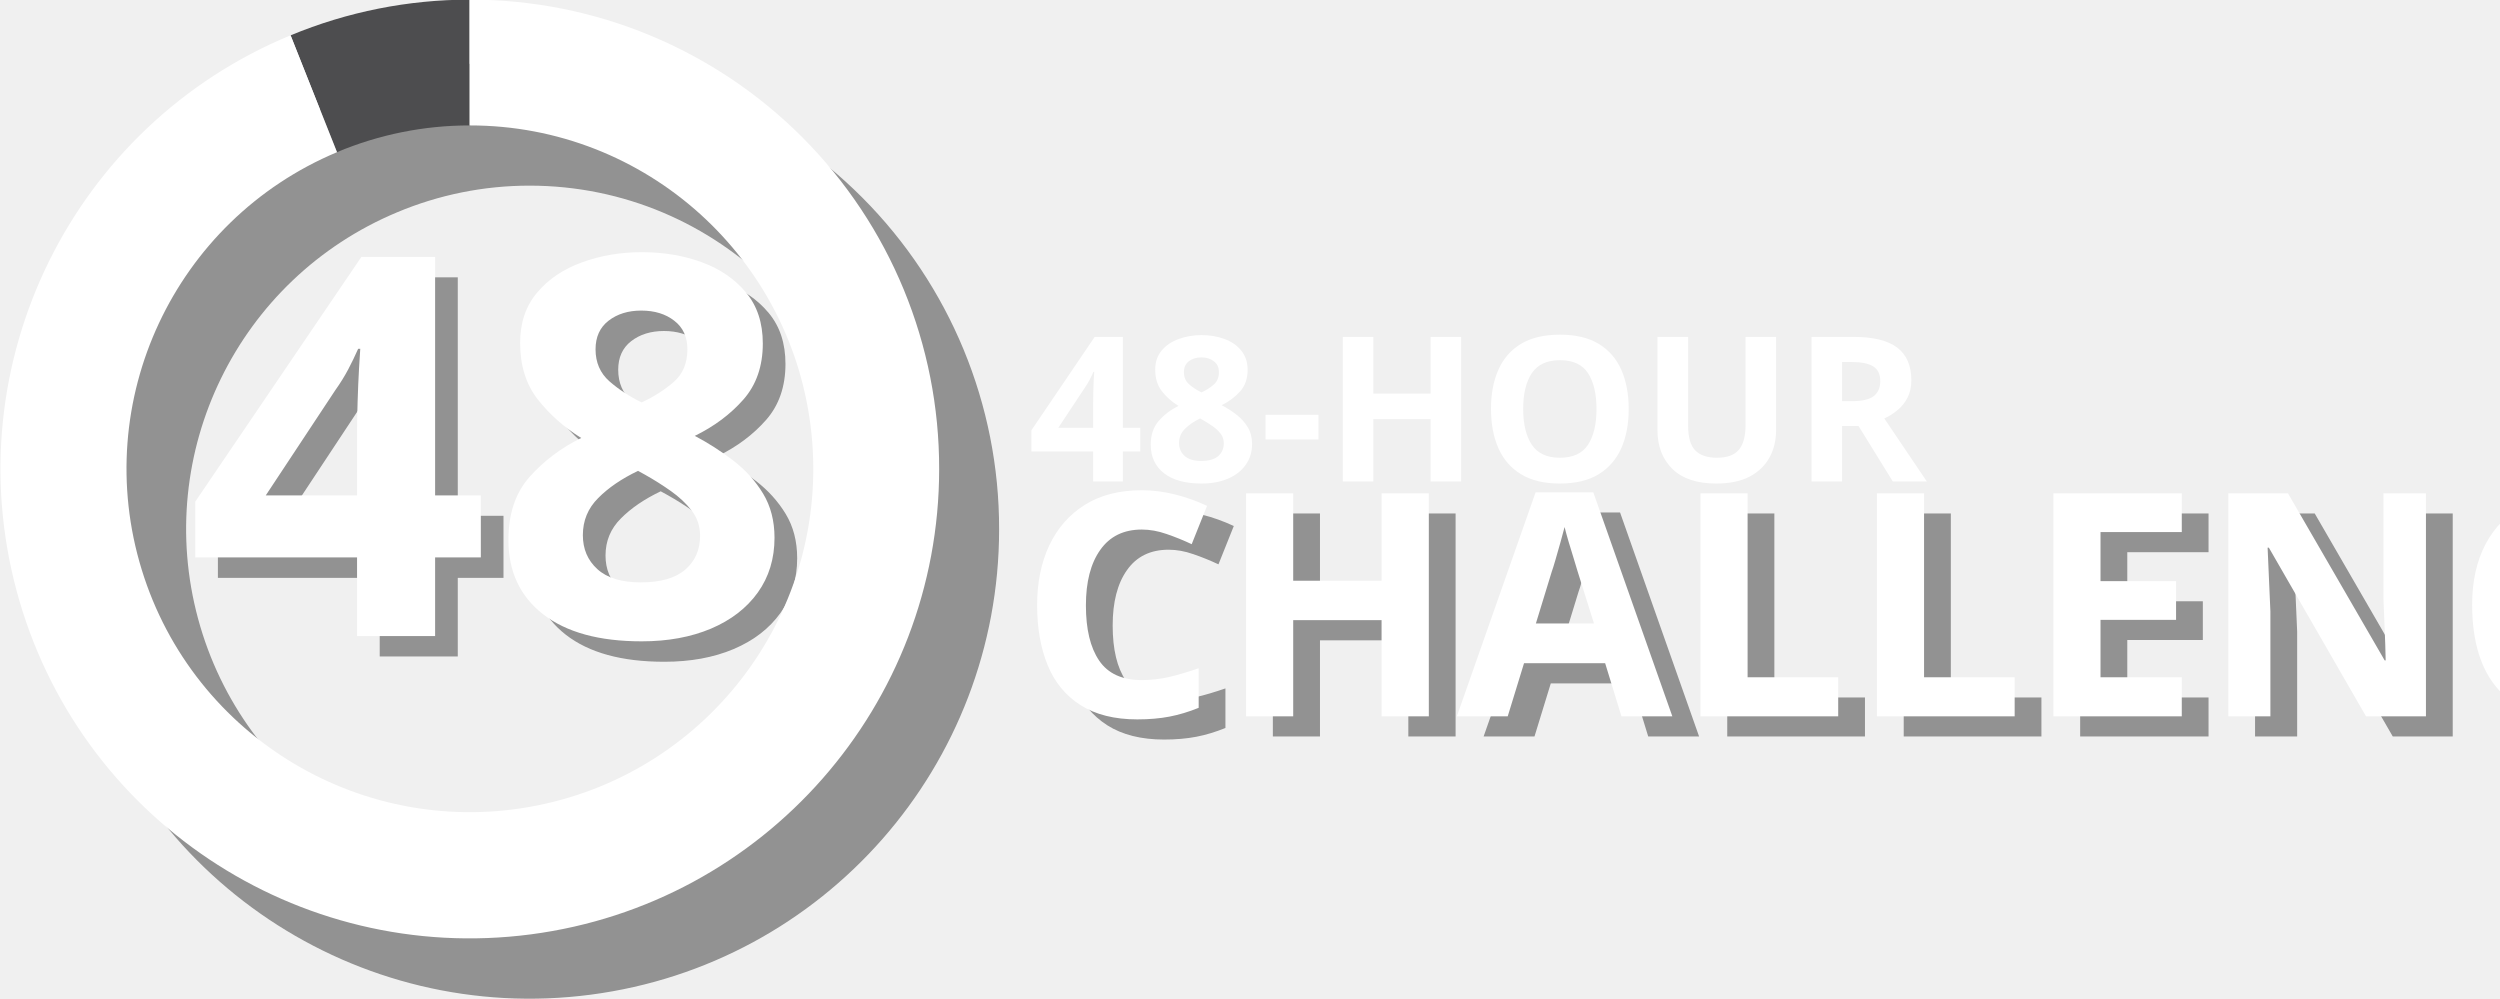
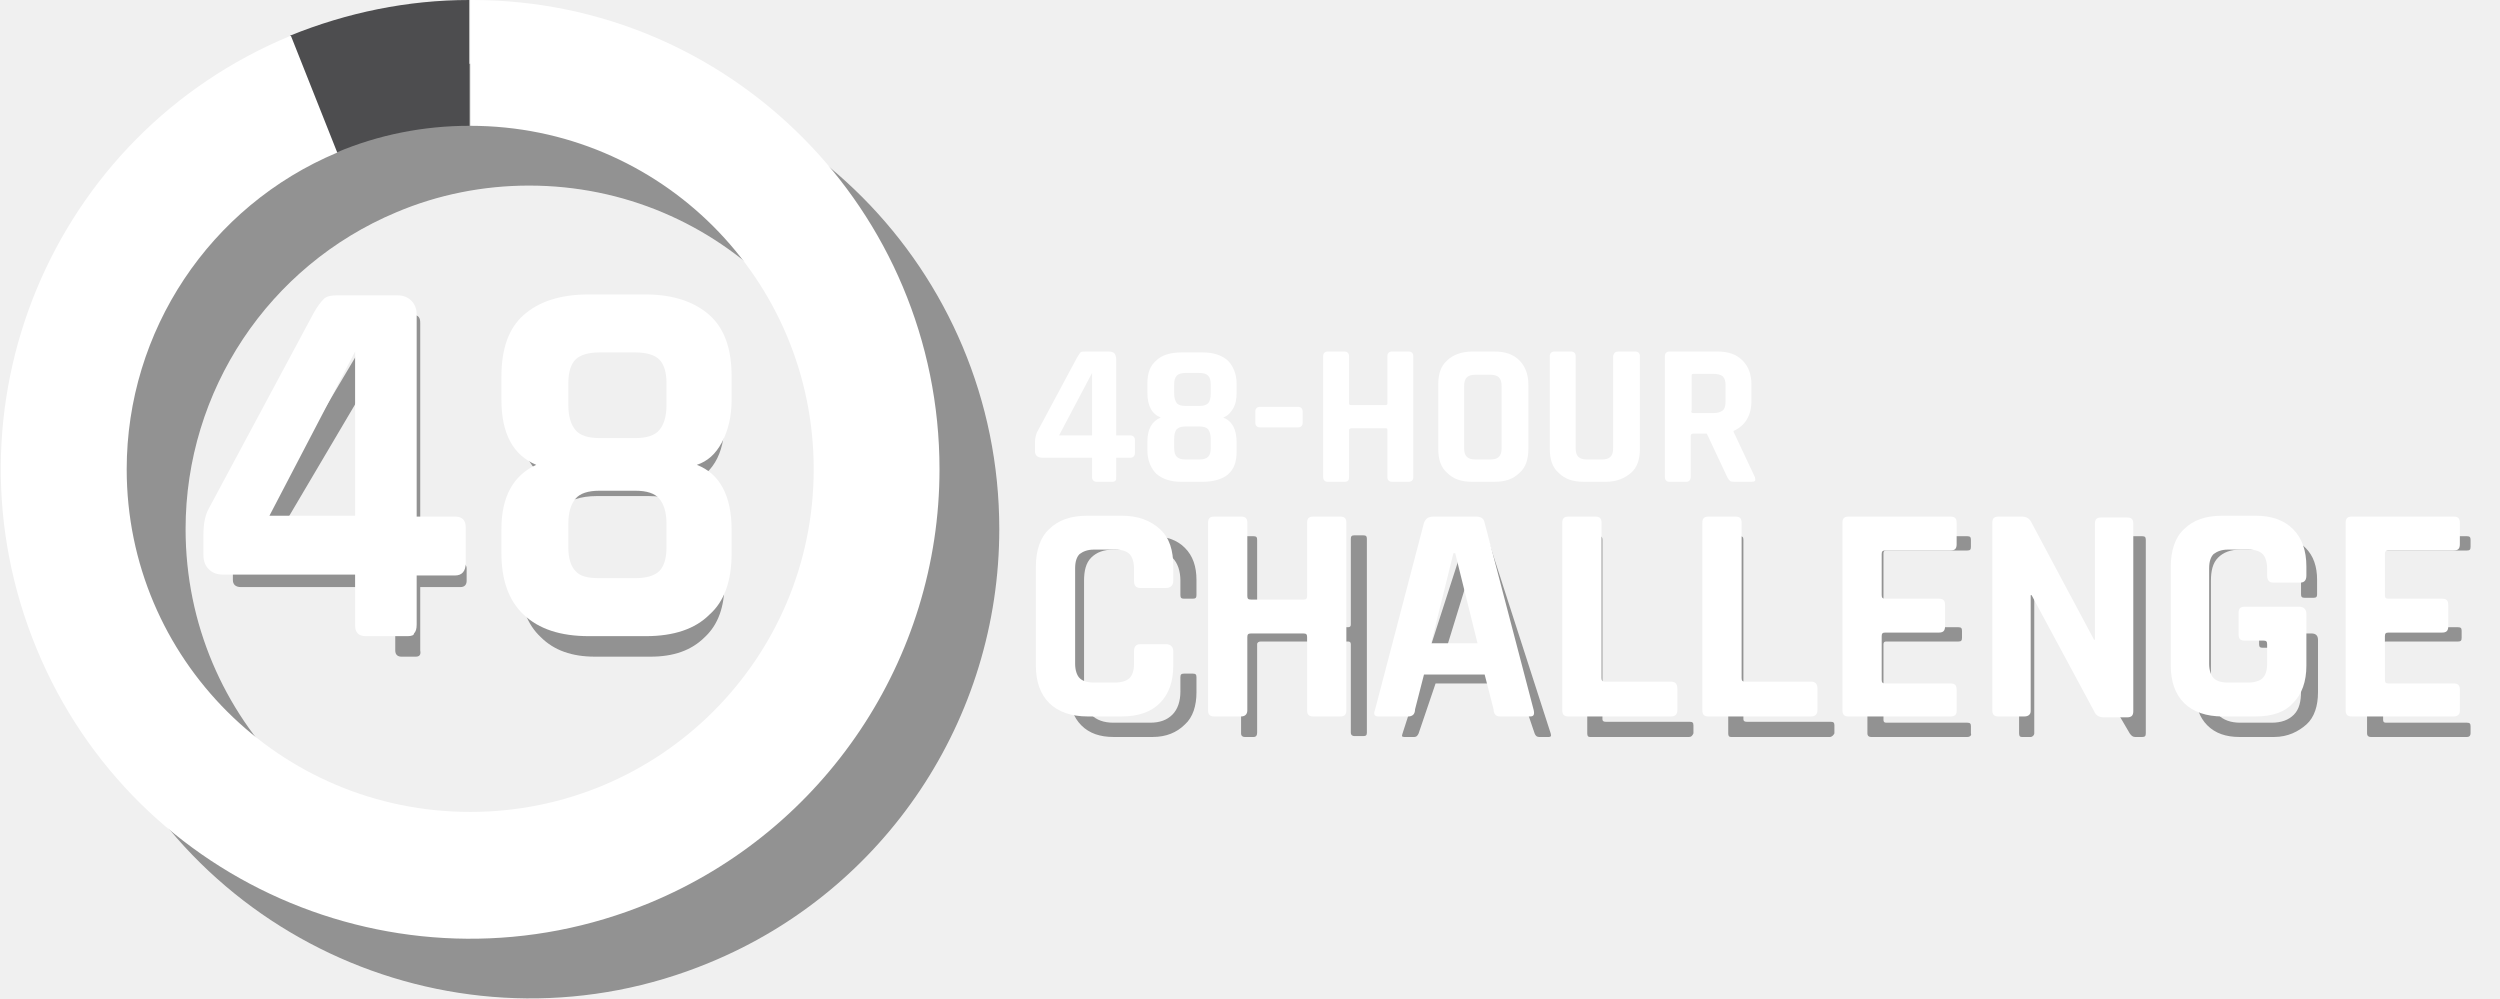
- <svg xmlns="http://www.w3.org/2000/svg" id="Layer_1" data-name="Layer 1" viewBox="0 0 280.25 111.91">
-   <defs>
-     <style>.cls-1,.cls-2,.cls-3{opacity:0.5;fill:#333;}.cls-1,.cls-7{font-size:35.01px;}.cls-1,.cls-2,.cls-6,.cls-7,.cls-8{font-family:Rajdhani-Bold, Rajdhani;font-weight:700;}.cls-2,.cls-6{font-size:59.52px;}.cls-3{isolation:isolate;}.cls-4{fill:#4d4d4f;}.cls-5,.cls-6,.cls-7,.cls-8{fill:#fff;}.cls-8{font-size:22.68px;}</style>
-   </defs>
-   <text class="cls-1" transform="translate(117.23 82.56)">CHALLENGE</text>
-   <text class="cls-2" transform="translate(23.41 73.59)">48</text>
-   <path class="cls-3" d="M108.7,81.36A38.49,38.49,0,1,1,55.34,45.85h0a38.32,38.32,0,0,1,14.86-3h0A38.5,38.5,0,0,1,108.7,81.36m14.15,0a52.52,52.52,0,0,0-52.51-52.6H70.2a52.38,52.38,0,0,0-20.06,4v0a52.61,52.61,0,1,0,72.71,48.64" transform="translate(-10.85 -22.04)" />
-   <path class="cls-4" d="M63.49,22h0a52.35,52.35,0,0,0-20.06,4l5.19,13.1h0a38.36,38.36,0,0,1,14.87-3Z" transform="translate(-10.85 -22.04)" />
-   <path class="cls-5" d="M116.13,74.64A52.53,52.53,0,0,0,63.62,22h-.13v14.1a38.49,38.49,0,1,1-14.86,3L43.42,26a52.61,52.61,0,1,0,72.71,48.64" transform="translate(-10.85 -22.04)" />
-   <text class="cls-6" transform="translate(20.87 71.3)">48</text>
-   <text class="cls-7" transform="translate(114.23 80.3)">CHALLENGE</text>
-   <text class="cls-8" transform="translate(115.23 53.97)">48-HOUR</text>
+ <svg xmlns="http://www.w3.org/2000/svg" version="1.1" id="Layer_1" x="0px" y="0px" viewBox="0 0 280.2 111.9" style="enable-background:new 0 0 280.2 111.9;" xml:space="preserve">
+   <style type="text/css">
+ 	.st0{opacity:0.5;enable-background:new    ;}
+ 	.st1{fill:#333333;}
+ 	.st2{opacity:0.5;fill:#333333;enable-background:new    ;}
+ 	.st3{fill:#4D4D4F;}
+ 	.st4{fill:#FFFFFF;}
+ 	.st5{enable-background:new    ;}
+ </style>
+   <g class="st0">
+     <path class="st1" d="M129.2,82.6h-4.4c-1.5,0-2.7-0.4-3.6-1.3c-0.9-0.9-1.3-2.1-1.3-3.6V65c0-1.5,0.4-2.8,1.3-3.6   c0.9-0.9,2.1-1.3,3.6-1.3h4.4c1.5,0,2.7,0.4,3.6,1.3c0.9,0.9,1.3,2.1,1.3,3.6v1.7c0,0.3-0.1,0.4-0.4,0.4h-1c-0.3,0-0.4-0.1-0.4-0.4   v-1.6c0-1.1-0.3-2-0.9-2.6c-0.6-0.6-1.4-0.9-2.5-0.9h-4.1c-1.1,0-1.9,0.3-2.5,0.9c-0.6,0.6-0.8,1.5-0.8,2.6v12.4   c0,1.1,0.3,1.9,0.8,2.6c0.6,0.6,1.4,0.9,2.5,0.9h4.1c1.1,0,1.9-0.3,2.5-0.9c0.6-0.6,0.9-1.5,0.9-2.6v-1.6c0-0.3,0.1-0.4,0.4-0.4h1   c0.3,0,0.4,0.1,0.4,0.4v1.7c0,1.5-0.4,2.8-1.3,3.6C131.9,82.1,130.7,82.6,129.2,82.6z" />
+     <path class="st1" d="M140.5,82.6h-1c-0.2,0-0.4-0.1-0.4-0.4V60.5c0-0.3,0.1-0.4,0.4-0.4h1c0.3,0,0.4,0.1,0.4,0.4V70   c0,0.2,0.1,0.3,0.4,0.3h9.8c0.2,0,0.3-0.1,0.3-0.3v-9.6c0-0.3,0.1-0.4,0.4-0.4h1c0.3,0,0.4,0.1,0.4,0.4v21.7c0,0.3-0.1,0.4-0.4,0.4   h-1c-0.2,0-0.4-0.1-0.4-0.4v-9.9c0-0.2-0.1-0.3-0.3-0.3h-9.8c-0.2,0-0.4,0.1-0.4,0.3v9.9C140.9,82.4,140.8,82.6,140.5,82.6z" />
+     <path class="st1" d="M158.5,82.6h-1.1c-0.3,0-0.3-0.1-0.2-0.4l7-21.7c0.1-0.3,0.2-0.4,0.5-0.4h1.6c0.2,0,0.4,0.1,0.5,0.4l7,21.7   c0.1,0.3,0,0.4-0.2,0.4h-1.1c-0.2,0-0.4-0.1-0.5-0.4l-1.9-5.6h-9.2l-1.9,5.6C158.9,82.4,158.8,82.6,158.5,82.6z M165.4,62l-4,13   h8.2l-4.1-13H165.4z" />
+     <path class="st1" d="M189.3,82.6h-11.1c-0.2,0-0.3-0.1-0.3-0.4V60.5c0-0.3,0.1-0.4,0.3-0.4h1c0.3,0,0.4,0.1,0.4,0.4v20.1   c0,0.2,0.1,0.3,0.4,0.3h9.4c0.3,0,0.4,0.1,0.4,0.4v0.9C189.7,82.4,189.6,82.6,189.3,82.6z" />
+     <path class="st1" d="M205.1,82.6h-11.1c-0.2,0-0.3-0.1-0.3-0.4V60.5c0-0.3,0.1-0.4,0.3-0.4h1c0.3,0,0.4,0.1,0.4,0.4v20.1   c0,0.2,0.1,0.3,0.4,0.3h9.4c0.3,0,0.4,0.1,0.4,0.4v0.9C205.5,82.4,205.3,82.6,205.1,82.6z" />
+     <path class="st1" d="M220.5,82.6h-10.8c-0.2,0-0.4-0.1-0.4-0.4V60.5c0-0.3,0.1-0.4,0.4-0.4h10.8c0.3,0,0.4,0.1,0.4,0.4v0.8   c0,0.3-0.1,0.4-0.4,0.4h-9.1c-0.2,0-0.3,0.1-0.3,0.3V70c0,0.2,0.1,0.3,0.3,0.3h8.1c0.3,0,0.4,0.1,0.4,0.4v0.8   c0,0.3-0.1,0.4-0.4,0.4h-8.1c-0.2,0-0.3,0.1-0.3,0.3v8.5c0,0.2,0.1,0.3,0.3,0.3h9.1c0.3,0,0.4,0.1,0.4,0.4v0.8   C221,82.4,220.8,82.6,220.5,82.6z" />
+     <path class="st1" d="M227.6,82.6h-1c-0.2,0-0.3-0.1-0.3-0.4V60.5c0-0.3,0.1-0.4,0.3-0.4h0.9c0.2,0,0.3,0.1,0.4,0.2l10.7,18.5h0.1   V60.5c0-0.3,0.1-0.4,0.4-0.4h1c0.3,0,0.4,0.1,0.4,0.4v21.7c0,0.3-0.1,0.4-0.4,0.4h-0.8c-0.2,0-0.4-0.1-0.6-0.4l-10.7-18.3H228v18.3   C228,82.4,227.8,82.6,227.6,82.6z" />
+     <path class="st1" d="M254.9,82.6H251c-1.5,0-2.7-0.4-3.6-1.3c-0.9-0.9-1.3-2.1-1.3-3.6V65c0-1.5,0.4-2.8,1.3-3.6   c0.9-0.9,2.1-1.3,3.6-1.3h3.8c1.5,0,2.7,0.4,3.6,1.3s1.3,2.1,1.3,3.6v1.6c0,0.3-0.1,0.4-0.4,0.4h-1c-0.3,0-0.4-0.1-0.4-0.4v-1.5   c0-1.1-0.3-2-0.8-2.6c-0.6-0.6-1.4-0.9-2.5-0.9h-3.5c-1.1,0-1.9,0.3-2.5,0.9c-0.6,0.6-0.8,1.5-0.8,2.6v12.4c0,1.1,0.3,1.9,0.8,2.6   c0.6,0.6,1.4,0.9,2.5,0.9h3.5c1.1,0,1.9-0.3,2.5-0.9c0.6-0.6,0.8-1.5,0.8-2.6v-4.6c0-0.2-0.1-0.3-0.3-0.3h-4   c-0.3,0-0.4-0.1-0.4-0.4v-0.8c0-0.3,0.1-0.4,0.4-0.4h5.5c0.4,0,0.7,0.2,0.7,0.7v5.9c0,1.5-0.4,2.8-1.3,3.6S256.4,82.6,254.9,82.6z" />
+     <path class="st1" d="M276.5,82.6h-10.8c-0.2,0-0.4-0.1-0.4-0.4V60.5c0-0.3,0.1-0.4,0.4-0.4h10.8c0.3,0,0.4,0.1,0.4,0.4v0.8   c0,0.3-0.1,0.4-0.4,0.4h-9.1c-0.2,0-0.3,0.1-0.3,0.3V70c0,0.2,0.1,0.3,0.3,0.3h8.1c0.3,0,0.4,0.1,0.4,0.4v0.8   c0,0.3-0.1,0.4-0.4,0.4h-8.1c-0.2,0-0.3,0.1-0.3,0.3v8.5c0,0.2,0.1,0.3,0.3,0.3h9.1c0.3,0,0.4,0.1,0.4,0.4v0.8   C276.9,82.4,276.8,82.6,276.5,82.6z" />
+   </g>
+   <g class="st0">
+     <path class="st1" d="M46.6,73.6H45c-0.4,0-0.7-0.2-0.7-0.7v-7.1H27c-0.6,0-0.9-0.3-0.9-0.8v-1.1c0-0.4,0.1-0.8,0.4-1.4l15.6-26.3   c0.4-0.6,0.8-0.9,1.4-0.9h2.8c0.6,0,0.8,0.3,0.8,0.9v26.9h4.5c0.4,0,0.7,0.2,0.7,0.6v1.4c0,0.4-0.2,0.7-0.7,0.7h-4.5v7.1   C47.2,73.4,47,73.6,46.6,73.6z M44.3,63.1V37.7l-15,25.4H44.3z" />
+     <path class="st1" d="M72.9,73.6h-6.2c-2.6,0-4.6-0.7-6.1-2.2c-1.5-1.4-2.3-3.5-2.3-6v-3.9c0-3.6,1.4-6,4.3-7.1   c-2.9-1.2-4.3-3.5-4.3-7.1v-3.7c0-2.6,0.8-4.6,2.3-6c1.5-1.4,3.6-2.2,6.1-2.2h6.2c2.6,0,4.6,0.7,6.1,2.2c1.5,1.4,2.2,3.5,2.2,6v3.7   c0,3.7-1.4,6-4.3,7.1c2.9,1.1,4.3,3.5,4.3,7.1v3.9c0,2.6-0.7,4.6-2.2,6C77.5,72.9,75.5,73.6,72.9,73.6z M66.9,53.1h5.8   c1.8,0,3.2-0.5,4.2-1.5c1-1,1.5-2.4,1.5-4.3v-3.6c0-3.8-1.9-5.7-5.7-5.7h-5.8c-3.7,0-5.6,1.9-5.6,5.7v3.6   C61.3,51.1,63.2,53.1,66.9,53.1z M66.9,70.9h5.8c3.8,0,5.7-1.9,5.7-5.7v-3.9c0-3.8-1.9-5.7-5.7-5.7h-5.8c-3.7,0-5.6,1.9-5.6,5.7   v3.9C61.3,69,63.2,70.9,66.9,70.9z" />
+   </g>
+   <path class="st2" d="M97.8,59.3c0,21.3-17.2,38.5-38.5,38.5S20.8,80.6,20.8,59.3c0-15.5,9.3-29.5,23.6-35.5l0,0c4.7-2,9.8-3,14.9-3  l0,0C80.6,20.8,97.8,38,97.8,59.3L97.8,59.3 M112,59.3c0-29-23.4-52.6-52.4-52.6c0,0,0,0-0.1,0h-0.1c-6.9,0-13.7,1.4-20.1,4l0,0  C12.4,21.8-0.3,52.6,10.8,79.4s41.9,39.6,68.7,28.5C99.2,99.8,112,80.6,112,59.3" />
+   <path class="st3" d="M52.6,0L52.6,0c-6.9,0-13.7,1.4-20.1,4l5.2,13.1l0,0c4.7-2,9.8-3,14.9-3V0z" />
+   <path class="st4" d="M105.3,52.6c0-29-23.4-52.6-52.4-52.6h-0.1h-0.1v14.1c21.3,0,38.5,17.2,38.5,38.5C91.2,73.8,74,91,52.7,91  S14.2,73.8,14.2,52.6c0-15.5,9.3-29.5,23.6-35.5L32.6,4C5.7,15.1-7,45.8,4.1,72.7s41.9,39.6,68.7,28.5  C92.4,93.1,105.3,73.9,105.3,52.6" />
+   <g class="st5">
+     <path class="st4" d="M125.7,80.3h-3.8c-1.8,0-3.3-0.5-4.3-1.5s-1.5-2.4-1.5-4.2V63.5c0-1.8,0.5-3.3,1.5-4.2c1-1,2.4-1.5,4.3-1.5   h3.8c1.8,0,3.2,0.5,4.3,1.5s1.5,2.4,1.5,4.2v1.6c0,0.5-0.3,0.8-0.8,0.8h-2.9c-0.5,0-0.7-0.3-0.7-0.8v-1.4c0-0.7-0.2-1.3-0.5-1.6   s-0.8-0.5-1.6-0.5h-2.4c-0.7,0-1.2,0.2-1.6,0.5c-0.3,0.3-0.5,0.8-0.5,1.6v10.7c0,0.7,0.2,1.3,0.5,1.6c0.3,0.3,0.8,0.5,1.6,0.5h2.4   c0.7,0,1.3-0.2,1.6-0.5c0.3-0.3,0.5-0.8,0.5-1.6V73c0-0.5,0.2-0.8,0.7-0.8h2.9c0.5,0,0.8,0.3,0.8,0.8v1.6c0,1.8-0.5,3.2-1.5,4.2   C129,79.8,127.6,80.3,125.7,80.3z" />
+     <path class="st4" d="M139.1,80.3h-3c-0.5,0-0.7-0.2-0.7-0.7v-21c0-0.5,0.2-0.7,0.7-0.7h3c0.5,0,0.7,0.2,0.7,0.7v8.2   c0,0.3,0.1,0.4,0.4,0.4h5.9c0.3,0,0.4-0.1,0.4-0.4v-8.2c0-0.5,0.2-0.7,0.7-0.7h3c0.5,0,0.7,0.2,0.7,0.7v21c0,0.5-0.2,0.7-0.7,0.7   h-3c-0.5,0-0.7-0.2-0.7-0.7v-8.2c0-0.3-0.1-0.4-0.4-0.4h-5.9c-0.3,0-0.4,0.1-0.4,0.4v8.2C139.8,80.1,139.5,80.3,139.1,80.3z" />
+     <path class="st4" d="M157.9,80.3h-3.4c-0.4,0-0.6-0.2-0.4-0.7l5.5-21c0.2-0.5,0.5-0.7,1.1-0.7h4.7c0.6,0,0.9,0.2,1,0.7l5.5,21   c0.1,0.5,0,0.7-0.4,0.7h-3.4c-0.3,0-0.4-0.1-0.5-0.2s-0.2-0.3-0.2-0.6l-1-3.9h-6.8l-1,3.9c0,0.3-0.1,0.5-0.2,0.6   C158.3,80.2,158.1,80.3,157.9,80.3z M162.9,62l-2.5,10.1h5.2L163.1,62H162.9z" />
+     <path class="st4" d="M187.3,80.3h-11.5c-0.5,0-0.7-0.2-0.7-0.7v-21c0-0.5,0.2-0.7,0.7-0.7h3c0.5,0,0.7,0.2,0.7,0.7V76   c0,0.3,0.1,0.4,0.4,0.4h7.4c0.5,0,0.7,0.3,0.7,0.8v2.4C188,80.1,187.7,80.3,187.3,80.3z" />
+     <path class="st4" d="M203,80.3h-11.5c-0.5,0-0.7-0.2-0.7-0.7v-21c0-0.5,0.2-0.7,0.7-0.7h3c0.5,0,0.7,0.2,0.7,0.7V76   c0,0.3,0.1,0.4,0.4,0.4h7.4c0.5,0,0.7,0.3,0.7,0.8v2.4C203.7,80.1,203.4,80.3,203,80.3z" />
+     <path class="st4" d="M218.6,80.3h-11.4c-0.5,0-0.7-0.2-0.7-0.7v-21c0-0.5,0.2-0.7,0.7-0.7h11.4c0.5,0,0.7,0.2,0.7,0.7V61   c0,0.5-0.2,0.7-0.7,0.7h-7.3c-0.3,0-0.4,0.1-0.4,0.4v4.6c0,0.3,0.1,0.4,0.4,0.4h6c0.5,0,0.7,0.2,0.7,0.7v2.4c0,0.5-0.2,0.7-0.7,0.7   h-6c-0.3,0-0.4,0.1-0.4,0.4v4.9c0,0.3,0.1,0.4,0.4,0.4h7.3c0.5,0,0.7,0.2,0.7,0.7v2.4C219.3,80.1,219.1,80.3,218.6,80.3z" />
+     <path class="st4" d="M226.9,80.3H224c-0.5,0-0.7-0.2-0.7-0.7v-21c0-0.5,0.2-0.7,0.7-0.7h2.6c0.5,0,0.8,0.2,1,0.5l7.1,13.3h0.1v-13   c0-0.5,0.2-0.7,0.7-0.7h2.9c0.5,0,0.7,0.2,0.7,0.7v21c0,0.5-0.2,0.7-0.7,0.7h-2.6c-0.5,0-0.9-0.2-1.1-0.7l-7-13h-0.1v13   C227.6,80.1,227.3,80.3,226.9,80.3z" />
+     <path class="st4" d="M252.8,80.3h-3.7c-1.8,0-3.3-0.5-4.3-1.5s-1.5-2.4-1.5-4.2V63.5c0-1.8,0.5-3.3,1.5-4.2c1-1,2.4-1.5,4.3-1.5   h3.7c1.8,0,3.2,0.5,4.2,1.5s1.5,2.4,1.5,4.2v1c0,0.5-0.2,0.8-0.7,0.8h-3c-0.5,0-0.7-0.3-0.7-0.8v-0.8c0-0.7-0.2-1.3-0.5-1.6   s-0.8-0.5-1.6-0.5h-2.3c-0.7,0-1.2,0.2-1.6,0.5c-0.3,0.3-0.5,0.8-0.5,1.6v10.7c0,0.7,0.2,1.3,0.5,1.6c0.3,0.3,0.8,0.5,1.6,0.5h2.3   c0.7,0,1.3-0.2,1.6-0.5s0.5-0.8,0.5-1.6v-2.2c0-0.3-0.1-0.4-0.4-0.4h-2.1c-0.5,0-0.7-0.2-0.7-0.7v-2.4c0-0.5,0.2-0.7,0.7-0.7h6.1   c0.5,0,0.8,0.3,0.8,0.8v5.8c0,1.8-0.5,3.2-1.5,4.2C256.1,79.8,254.7,80.3,252.8,80.3z" />
+     <path class="st4" d="M275,80.3h-11.4c-0.5,0-0.7-0.2-0.7-0.7v-21c0-0.5,0.2-0.7,0.7-0.7H275c0.5,0,0.7,0.2,0.7,0.7V61   c0,0.5-0.2,0.7-0.7,0.7h-7.3c-0.3,0-0.4,0.1-0.4,0.4v4.6c0,0.3,0.1,0.4,0.4,0.4h6c0.5,0,0.7,0.2,0.7,0.7v2.4c0,0.5-0.2,0.7-0.7,0.7   h-6c-0.3,0-0.4,0.1-0.4,0.4v4.9c0,0.3,0.1,0.4,0.4,0.4h7.3c0.5,0,0.7,0.2,0.7,0.7v2.4C275.7,80.1,275.4,80.3,275,80.3z" />
+   </g>
+   <g class="st5">
+     <path class="st4" d="M124.7,54h-1.8c-0.3,0-0.5-0.2-0.5-0.5v-2.2h-5.6c-0.3,0-0.5-0.1-0.6-0.2c-0.2-0.2-0.2-0.4-0.2-0.6v-0.9   c0-0.5,0.1-0.8,0.2-1.1l4.5-8.4c0.2-0.3,0.3-0.5,0.4-0.6s0.3-0.1,0.6-0.1h2.6c0.3,0,0.5,0.1,0.6,0.2s0.2,0.4,0.2,0.6v8.6h1.6   c0.3,0,0.5,0.2,0.5,0.5v1.5c0,0.3-0.2,0.5-0.5,0.5h-1.6v2.2c0,0.2,0,0.3-0.1,0.4C125,53.9,124.9,54,124.7,54z M122.4,48.8v-7   l-3.7,7H122.4z" />
+     <path class="st4" d="M134.8,54h-2.4c-1.2,0-2.1-0.3-2.8-0.9c-0.6-0.6-1-1.5-1-2.6v-1c0-1.4,0.5-2.3,1.5-2.7c-1-0.4-1.5-1.3-1.5-2.8   v-1c0-1.2,0.3-2,1-2.6c0.6-0.6,1.6-0.9,2.8-0.9h2.4c1.2,0,2.1,0.3,2.8,0.9c0.6,0.6,1,1.5,1,2.6v1c0,0.7-0.1,1.3-0.4,1.8   c-0.3,0.5-0.6,0.8-1.1,1c1,0.4,1.5,1.3,1.5,2.8v1c0,1.2-0.3,2-1,2.6C137,53.7,136,54,134.8,54z M132.9,45.5h1.5   c0.5,0,0.8-0.1,1-0.3s0.3-0.6,0.3-1.1v-1c0-0.5-0.1-0.8-0.3-1s-0.5-0.3-1-0.3h-1.5c-0.5,0-0.8,0.1-1,0.3s-0.3,0.5-0.3,1v1   c0,0.5,0.1,0.8,0.3,1.1C132.1,45.4,132.4,45.5,132.9,45.5z M132.9,51.5h1.5c0.5,0,0.8-0.1,1-0.3s0.3-0.5,0.3-1v-1   c0-0.5-0.1-0.8-0.3-1.1c-0.2-0.2-0.5-0.3-1-0.3h-1.5c-0.5,0-0.8,0.1-1,0.3s-0.3,0.6-0.3,1.1v1c0,0.5,0.1,0.8,0.3,1   C132.1,51.4,132.4,51.5,132.9,51.5z" />
+     <path class="st4" d="M145.5,47.9h-4.3c-0.3,0-0.5-0.2-0.5-0.5v-1.3c0-0.3,0.2-0.5,0.5-0.5h4.3c0.3,0,0.5,0.2,0.5,0.5v1.3   C146,47.7,145.8,47.9,145.5,47.9z" />
+     <path class="st4" d="M150.7,54h-1.9c-0.3,0-0.5-0.2-0.5-0.5V39.9c0-0.3,0.2-0.5,0.5-0.5h1.9c0.3,0,0.5,0.2,0.5,0.5v5.3   c0,0.2,0.1,0.2,0.3,0.2h3.8c0.2,0,0.2-0.1,0.2-0.2v-5.3c0-0.3,0.2-0.5,0.5-0.5h1.9c0.3,0,0.5,0.2,0.5,0.5v13.6   c0,0.3-0.2,0.5-0.5,0.5H156c-0.3,0-0.5-0.2-0.5-0.5v-5.3c0-0.2-0.1-0.2-0.2-0.2h-3.8c-0.2,0-0.3,0.1-0.3,0.2v5.3   C151.2,53.8,151.1,54,150.7,54z" />
+     <path class="st4" d="M167.5,54H165c-1.2,0-2.1-0.3-2.8-1c-0.7-0.6-1-1.5-1-2.7v-7.2c0-1.2,0.3-2.1,1-2.7c0.6-0.6,1.6-1,2.8-1h2.5   c1.2,0,2.1,0.3,2.8,1c0.6,0.6,1,1.5,1,2.7v7.2c0,1.2-0.3,2.1-1,2.7C169.6,53.7,168.7,54,167.5,54z M165.4,51.5h1.6   c0.5,0,0.8-0.1,1-0.3s0.3-0.5,0.3-1v-6.9c0-0.5-0.1-0.8-0.3-1s-0.5-0.3-1-0.3h-1.6c-0.5,0-0.8,0.1-1,0.3s-0.3,0.5-0.3,1v6.9   c0,0.5,0.1,0.8,0.3,1C164.6,51.4,164.9,51.5,165.4,51.5z" />
+     <path class="st4" d="M181.4,39.4h1.9c0.3,0,0.5,0.2,0.5,0.5v10.4c0,1.2-0.3,2.1-1,2.7c-0.7,0.6-1.6,1-2.8,1h-2.5   c-1.2,0-2.1-0.3-2.8-1c-0.7-0.6-1-1.5-1-2.7V39.9c0-0.3,0.2-0.5,0.5-0.5h1.9c0.3,0,0.5,0.2,0.5,0.5v10.3c0,0.5,0.1,0.8,0.3,1   s0.5,0.3,1,0.3h1.6c0.5,0,0.8-0.1,1-0.3s0.3-0.5,0.3-1V39.9C180.9,39.5,181.1,39.4,181.4,39.4z" />
+     <path class="st4" d="M189,54h-1.9c-0.3,0-0.5-0.2-0.5-0.5V39.9c0-0.3,0.2-0.5,0.5-0.5h5.4c1.2,0,2.1,0.3,2.8,1s1,1.6,1,2.7v1.8   c0,1.7-0.7,2.8-2,3.4v0.1l2.4,5.1c0.1,0.4,0,0.5-0.4,0.5h-1.8c-0.3,0-0.5,0-0.6-0.1s-0.2-0.2-0.3-0.4l-2.3-4.9h-1.5   c-0.2,0-0.3,0.1-0.3,0.2v4.6C189.5,53.8,189.3,54,189,54z M189.8,46.3h2.2c0.5,0,0.8-0.1,1.1-0.3c0.2-0.2,0.3-0.5,0.3-1v-1.8   c0-0.5-0.1-0.8-0.3-1s-0.6-0.3-1.1-0.3h-2.2c-0.2,0-0.2,0.1-0.2,0.2V46C189.5,46.2,189.6,46.3,189.8,46.3z" />
+   </g>
+   <g class="st5">
+     <path class="st4" d="M45.7,71.3H41c-0.8,0-1.2-0.4-1.2-1.2v-5.7H25c-0.7,0-1.2-0.2-1.6-0.6s-0.6-0.9-0.6-1.6v-2.3   c0-1.2,0.2-2.2,0.6-2.9l11.8-22c0.4-0.7,0.8-1.2,1.1-1.5s0.8-0.4,1.5-0.4h6.7c0.7,0,1.2,0.2,1.6,0.6s0.6,0.9,0.6,1.6v22.6H51   c0.8,0,1.2,0.4,1.2,1.2v4c0,0.9-0.4,1.4-1.2,1.4h-4.3V70c0,0.5-0.1,0.8-0.3,1C46.4,71.2,46.1,71.3,45.7,71.3z M39.8,57.8V39.4   l-9.6,18.4C30.2,57.8,39.8,57.8,39.8,57.8z" />
+     <path class="st4" d="M72.4,71.3H66c-3.2,0-5.6-0.8-7.3-2.4S56.2,65,56.2,62v-2.7c0-3.6,1.3-6,3.9-7.2c-2.6-1.1-3.9-3.5-3.9-7.3   v-2.6c0-3.1,0.8-5.4,2.5-6.9S62.8,33,66,33h6.3c3.1,0,5.5,0.8,7.2,2.3s2.5,3.8,2.5,6.9v2.6c0,1.9-0.4,3.5-1.1,4.8s-1.6,2.1-2.8,2.5   c2.6,1,3.9,3.5,3.9,7.3V62c0,3.1-0.8,5.4-2.5,6.9C77.9,70.5,75.5,71.3,72.4,71.3z M67.2,49.1h4c1.3,0,2.2-0.3,2.7-0.9   c0.5-0.6,0.8-1.5,0.8-2.8v-2.5c0-1.2-0.3-2.1-0.8-2.6s-1.4-0.8-2.7-0.8h-4c-1.3,0-2.2,0.3-2.7,0.8s-0.8,1.4-0.8,2.6v2.5   c0,1.3,0.3,2.2,0.8,2.8C65,48.8,65.9,49.1,67.2,49.1z M67.2,64.8h4c1.3,0,2.2-0.3,2.7-0.8s0.8-1.4,0.8-2.6v-2.7   c0-1.3-0.3-2.2-0.8-2.8S72.5,55,71.2,55h-4c-1.3,0-2.2,0.3-2.7,0.9c-0.5,0.6-0.8,1.5-0.8,2.8v2.7c0,1.2,0.3,2.1,0.8,2.6   C65,64.6,65.9,64.8,67.2,64.8z" />
+   </g>
</svg>
